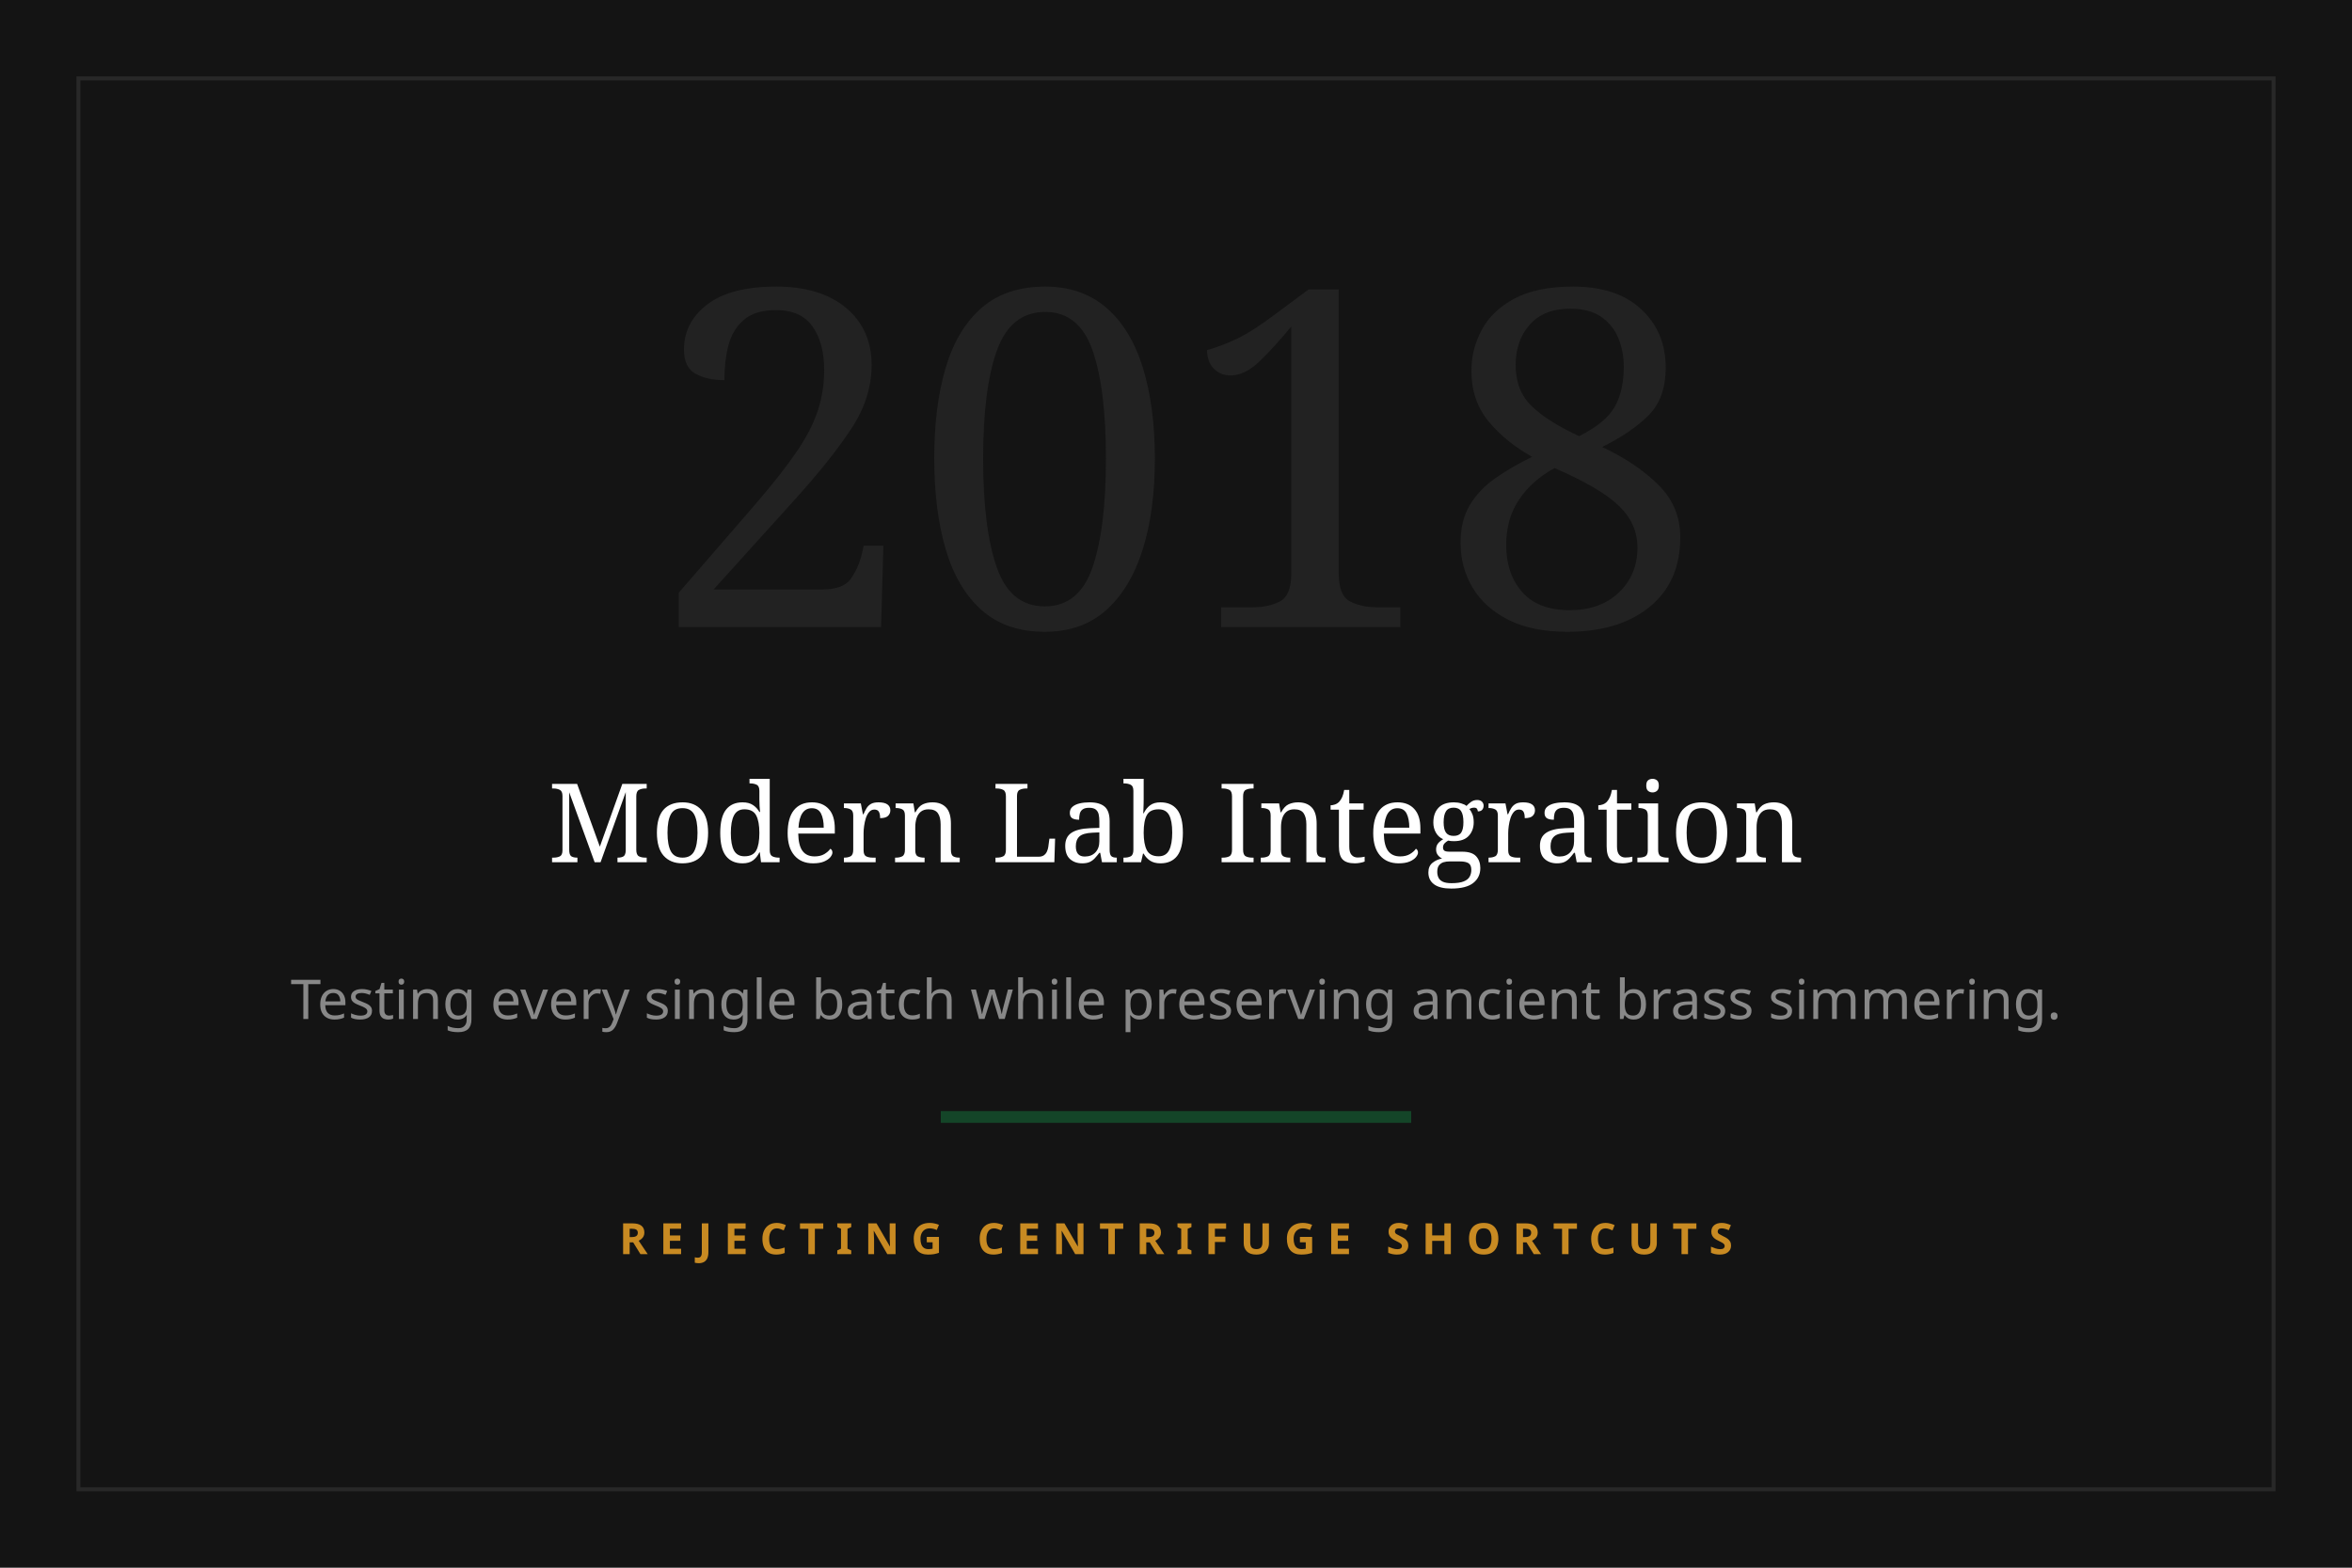
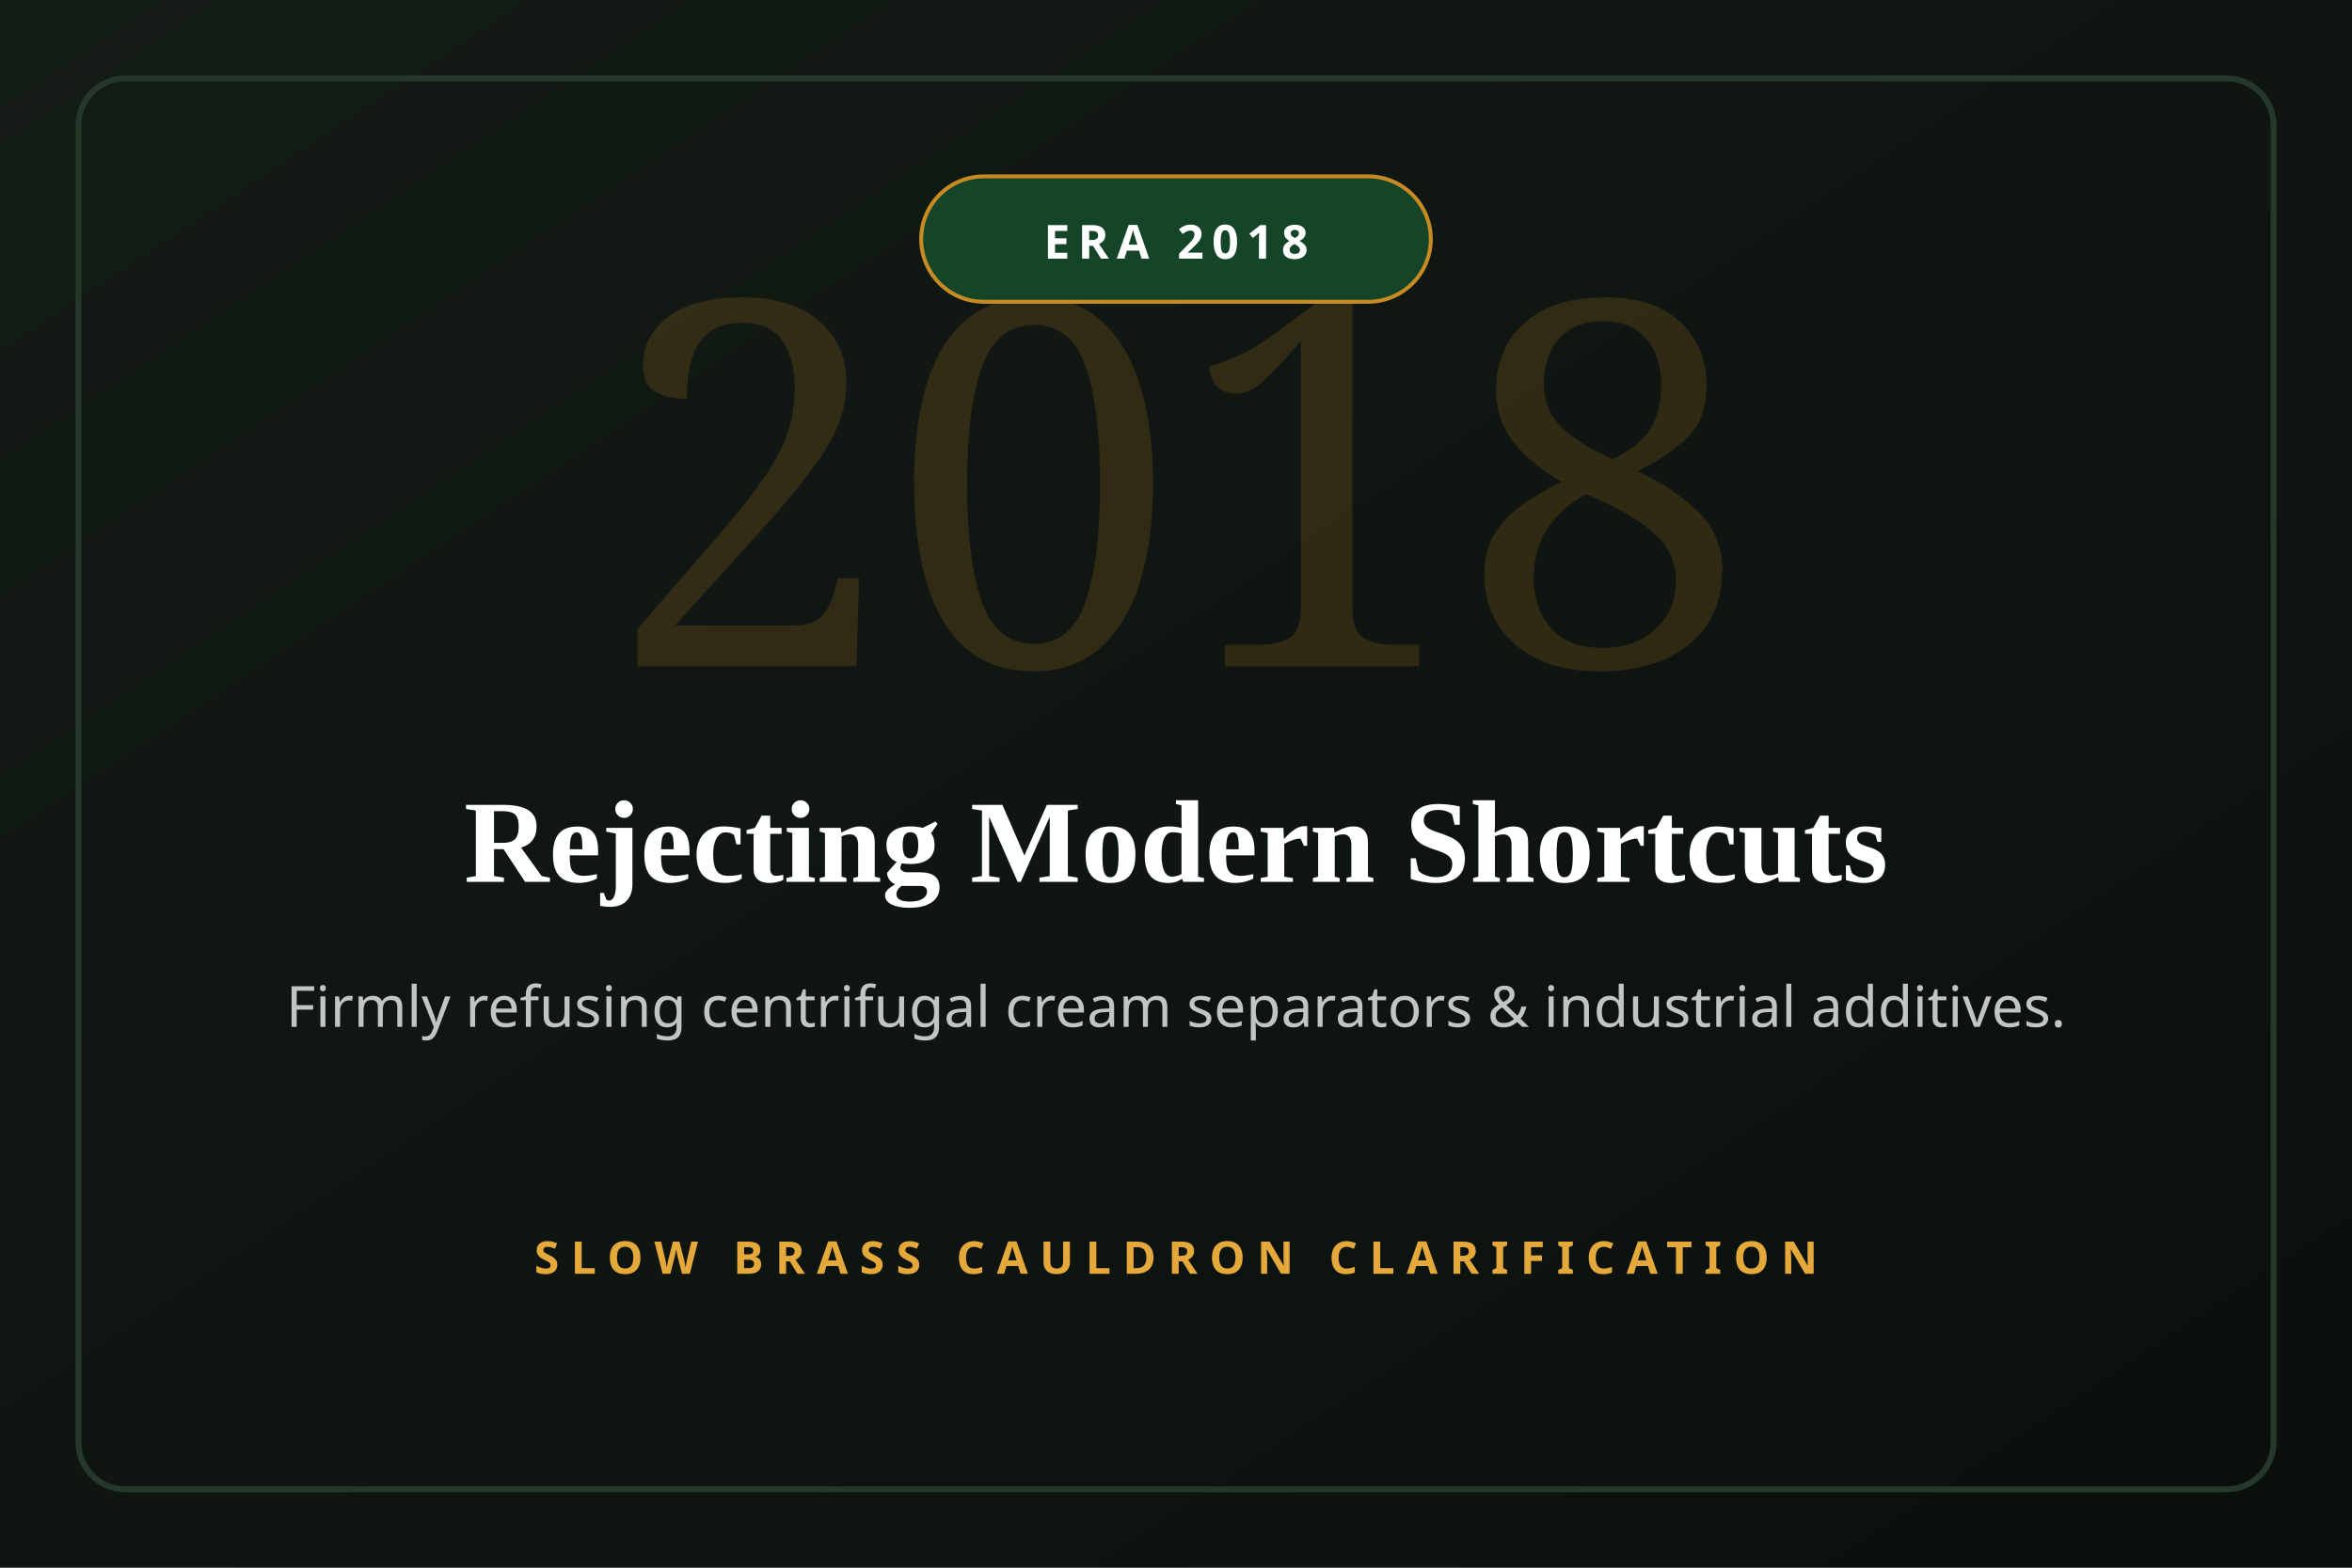
<svg xmlns="http://www.w3.org/2000/svg" viewBox="0 0 600 400" width="600" height="400">
-   <rect width="600" height="400" fill="#141414" />
-   <rect x="20" y="20" width="560" height="360" fill="none" stroke="#282828" stroke-width="1" />
-   <text x="300" y="160" font-family="'Abril Fatface', serif" font-size="120" fill="#222222" text-anchor="middle">2018</text>
-   <text x="300" y="220" font-family="'Abril Fatface', serif" font-size="28" fill="#ffffff" text-anchor="middle">Modern Lab Integration</text>
-   <text x="300" y="260" font-family="'Plus Jakarta Sans', sans-serif" font-size="14" fill="#888888" text-anchor="middle">Testing every single batch while preserving ancient brass simmering.</text>
-   <line x1="240" y1="285" x2="360" y2="285" stroke="#144528" stroke-width="3" />
-   <text x="300" y="320" font-family="'Plus Jakarta Sans', sans-serif" font-size="11" font-weight="700" fill="#c88a22" letter-spacing="3" text-anchor="middle">REJECTING CENTRIFUGE SHORTCUTS</text>
+   <defs>
+     <linearGradient id="bg2018" x1="0%" y1="0%" x2="100%" y2="100%">
+       <stop offset="0%" stop-color="#141c16" />
+       <stop offset="100%" stop-color="#0a0f0c" />
+     </linearGradient>
+     <linearGradient id="gold2018" x1="0%" y1="0%" x2="100%" y2="0%">
+       <stop offset="0%" stop-color="#e5a83b" />
+       <stop offset="100%" stop-color="#c88a22" />
+     </linearGradient>
+   </defs>
+   <rect width="600" height="400" fill="url(#bg2018)" />
+   <rect x="20" y="20" width="560" height="360" fill="none" stroke="#25382a" stroke-width="1.5" rx="12" />
+   <text x="300" y="170" font-family="'Abril Fatface', Georgia, serif" font-size="130" fill="rgba(200, 138, 34, 0.18)" font-weight="400" text-anchor="middle">2018</text>
+   <rect x="235" y="45" width="130" height="32" rx="16" fill="#144528" stroke="#c88a22" stroke-width="1" />
+   <text x="300" y="66" font-family="'Plus Jakarta Sans', sans-serif" font-size="12" font-weight="700" fill="#ffffff" letter-spacing="2" text-anchor="middle">ERA 2018</text>
+   <text x="300" y="225" font-family="'Times New Roman', Times, serif" font-size="30" font-weight="700" fill="#ffffff" text-anchor="middle">Rejecting Modern Shortcuts</text>
+   <text x="300" y="262" font-family="'Plus Jakarta Sans', sans-serif" font-size="14.5" fill="#c0c7c2" text-anchor="middle">Firmly refusing centrifugal cream separators &amp; industrial additives.</text>
+   <line x1="220" y1="290" x2="380" y2="290" stroke="url(#gold2018)" stroke-width="2.5" stroke-linecap="round" />
+   <text x="300" y="325" font-family="'Plus Jakarta Sans', sans-serif" font-size="11.5" font-weight="700" fill="#e5a83b" letter-spacing="3" text-anchor="middle">SLOW BRASS CAULDRON CLARIFICATION</text>
</svg>
